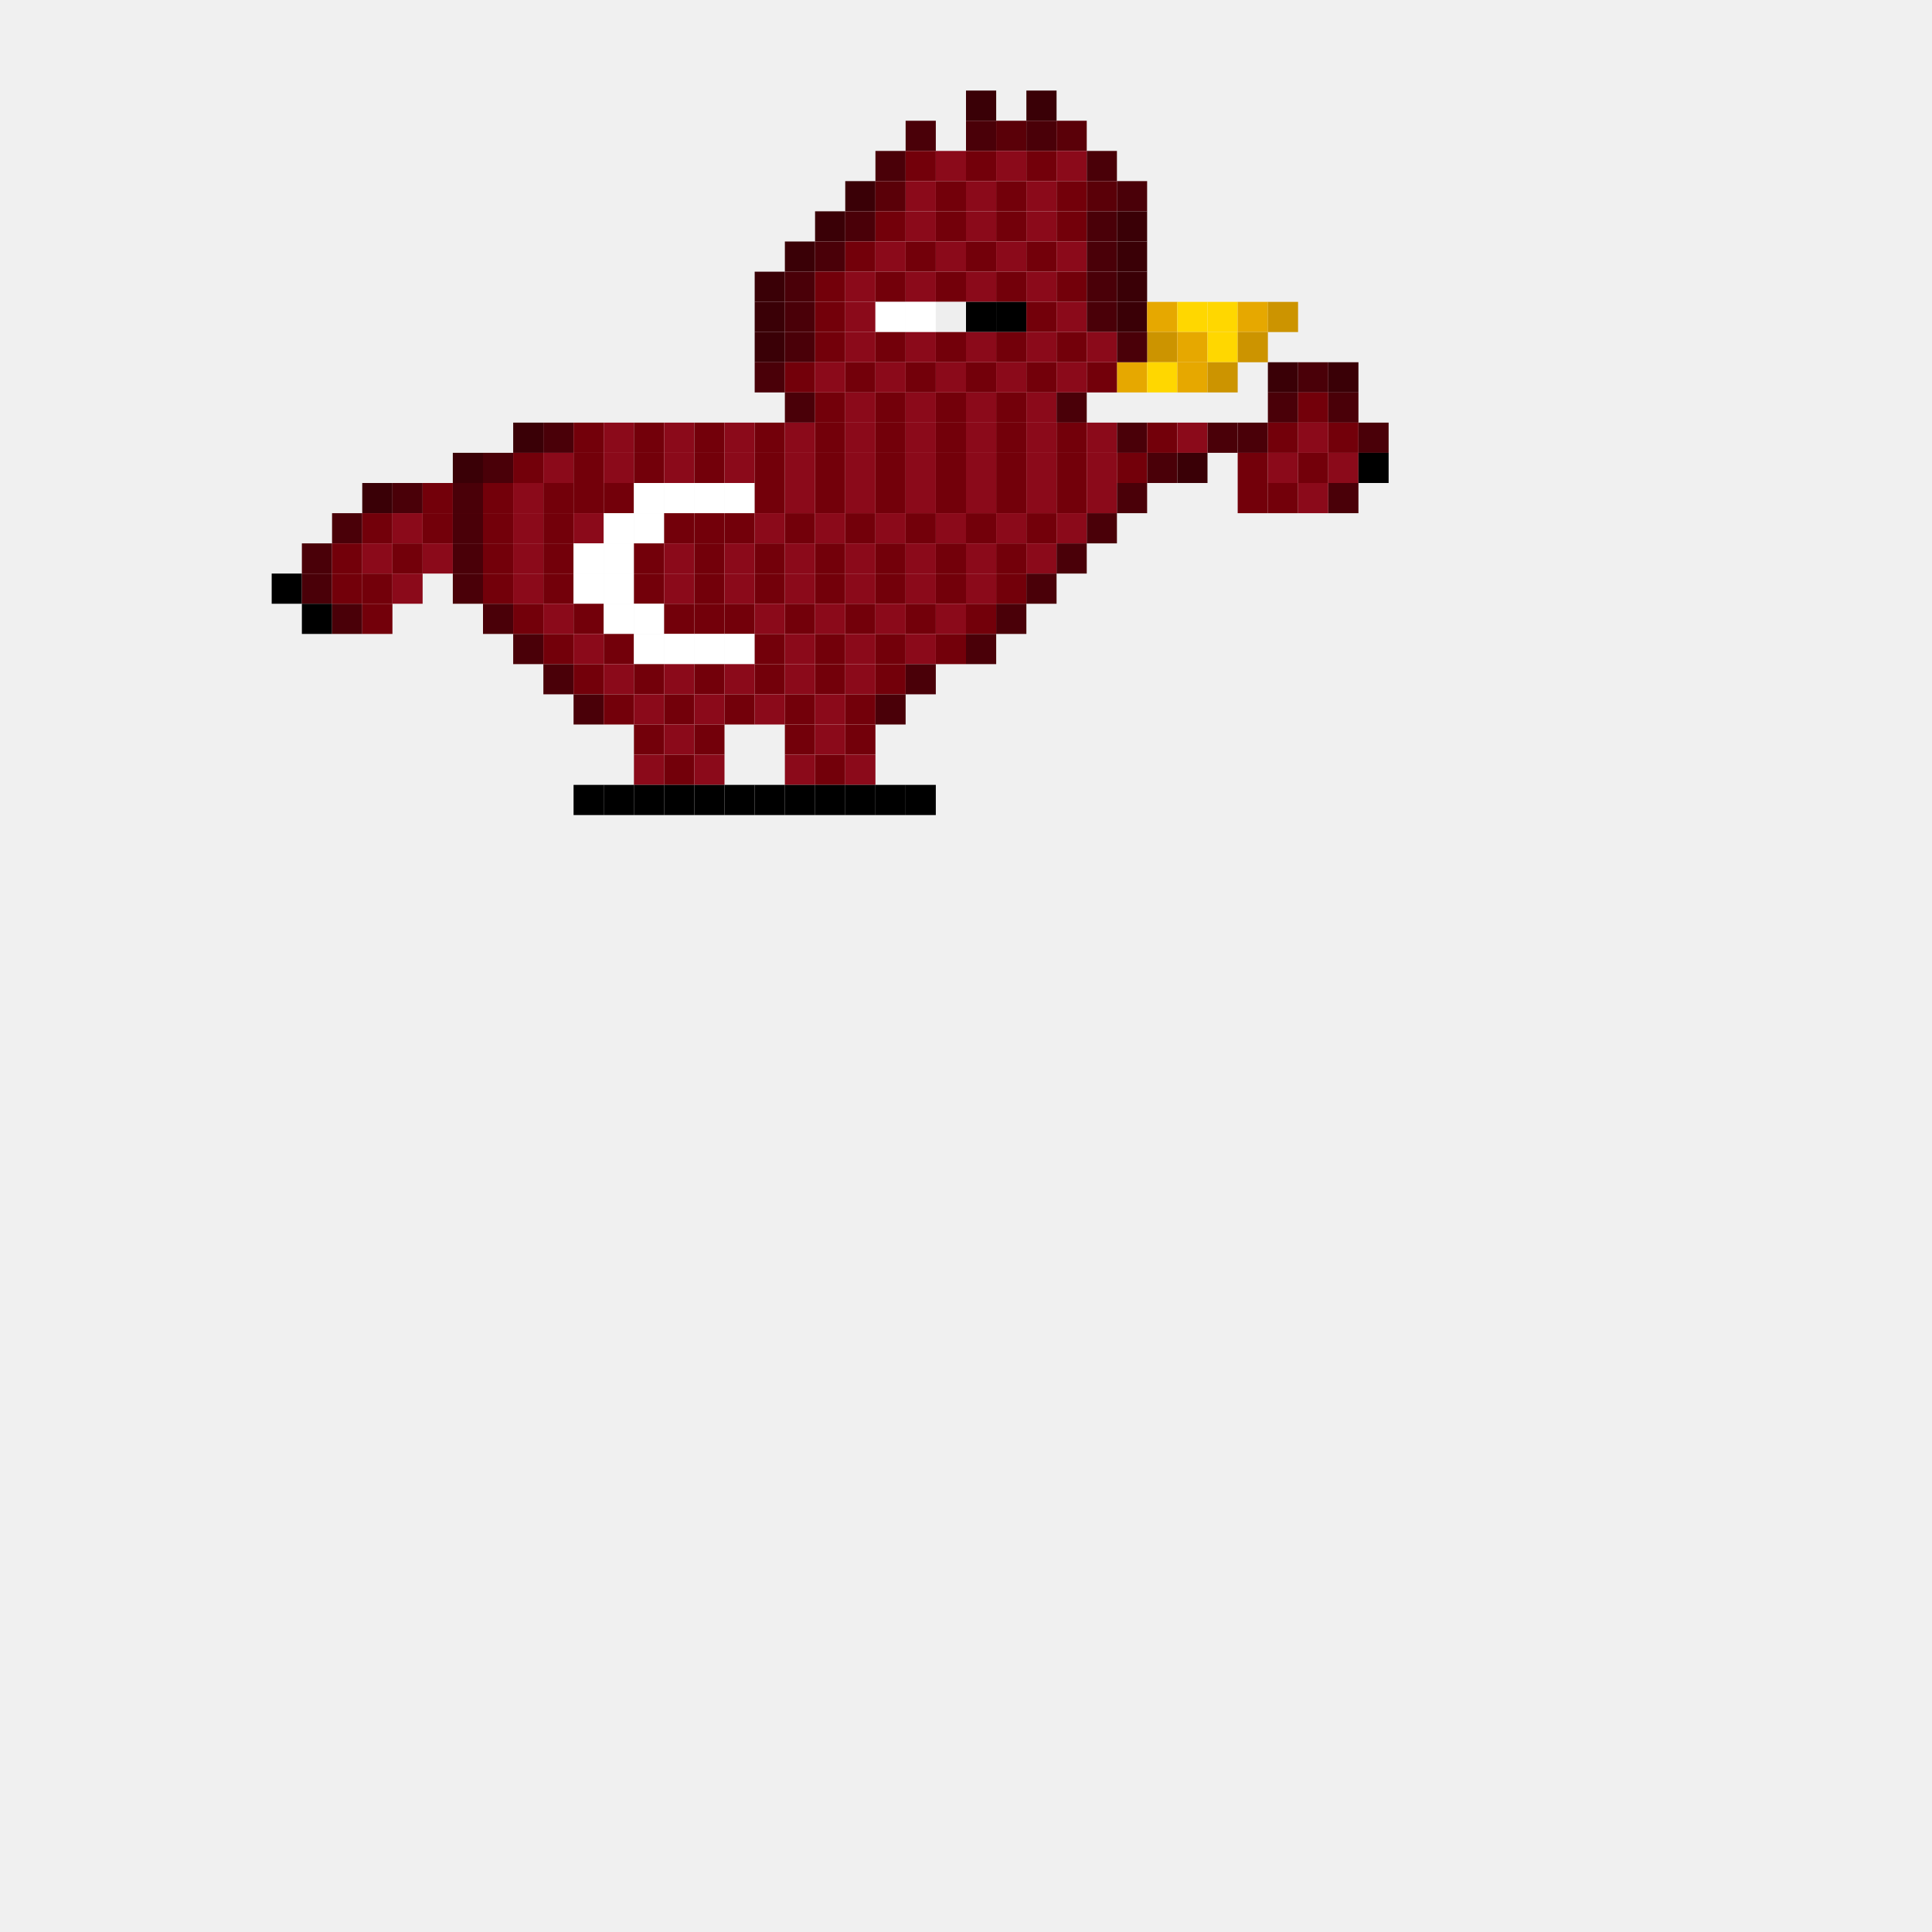
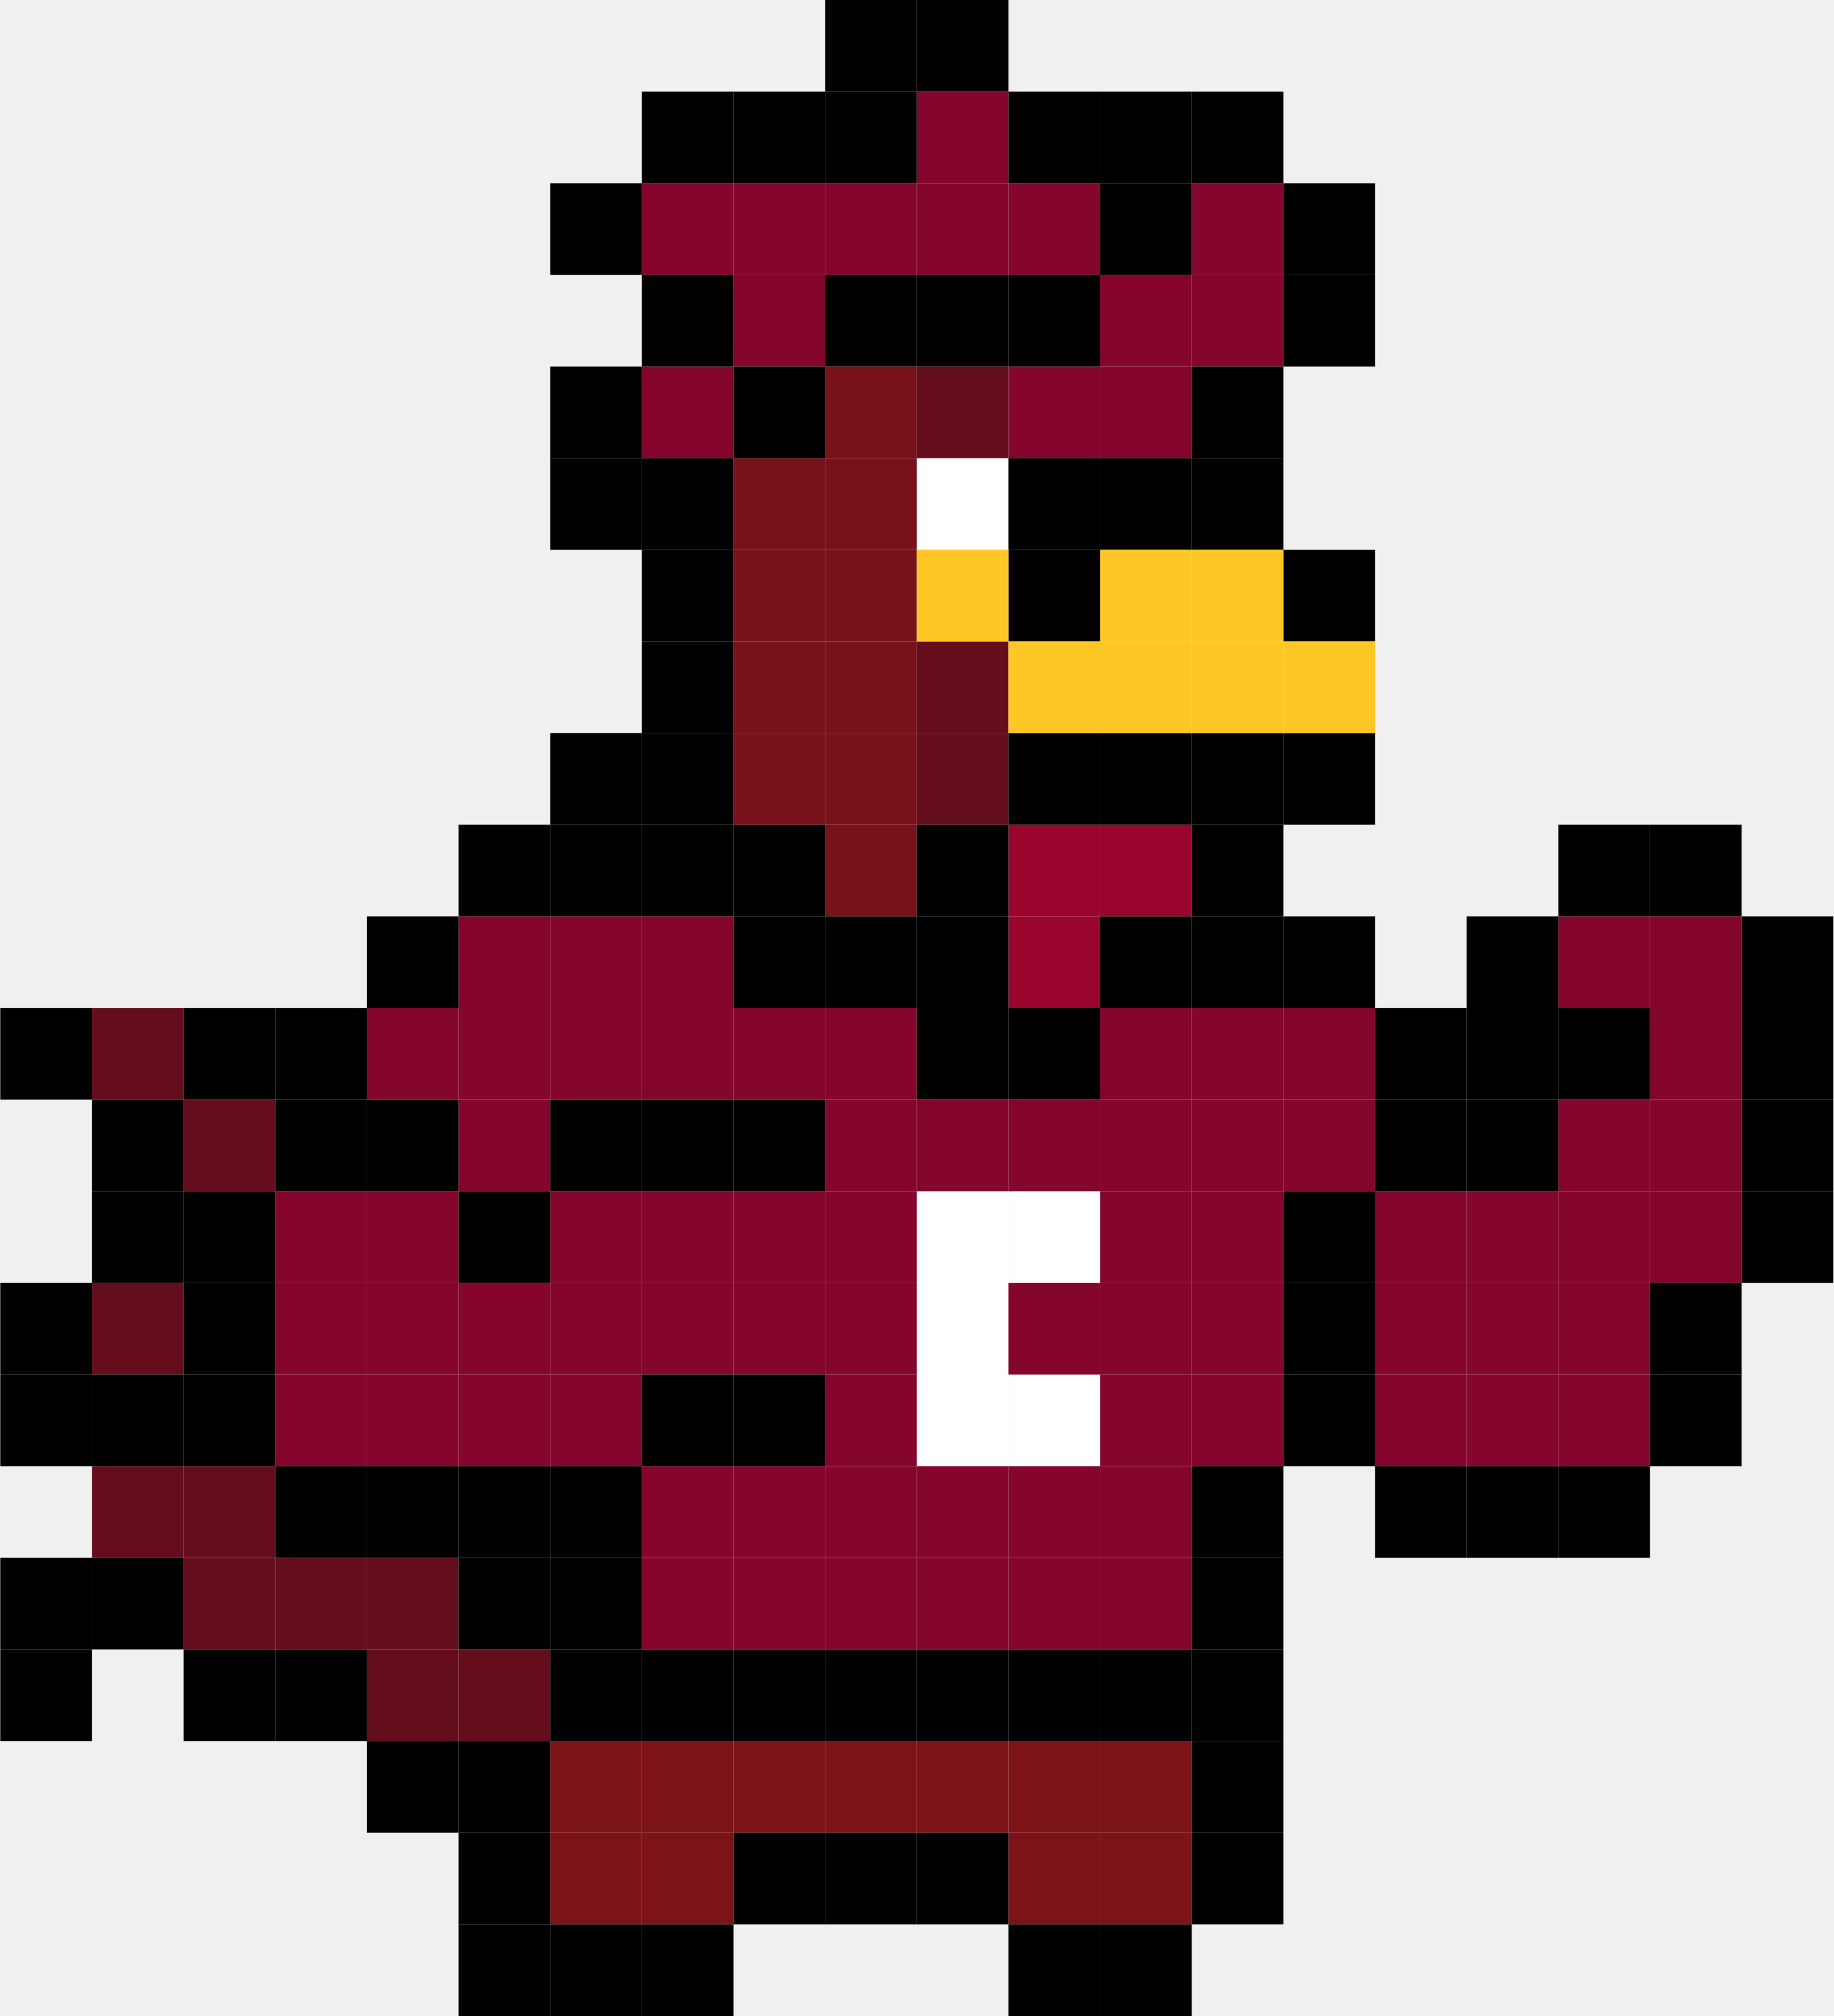
- <svg xmlns="http://www.w3.org/2000/svg" width="512" height="512" viewBox="0 0 64 64">
-   <rect x="28" y="6" width="1" height="1" fill="#3A0006" />
-   <rect x="29" y="5" width="1" height="1" fill="#4A0008" />
-   <rect x="29" y="6" width="1" height="1" fill="#5A0008" />
-   <rect x="30" y="4" width="1" height="1" fill="#4A0008" />
-   <rect x="30" y="5" width="1" height="1" fill="#73000A" />
-   <rect x="30" y="6" width="1" height="1" fill="#8B0A1A" />
-   <rect x="31" y="5" width="1" height="1" fill="#8B0A1A" />
-   <rect x="31" y="6" width="1" height="1" fill="#73000A" />
-   <rect x="32" y="3" width="1" height="1" fill="#3A0006" />
-   <rect x="32" y="4" width="1" height="1" fill="#4A0008" />
-   <rect x="32" y="5" width="1" height="1" fill="#73000A" />
-   <rect x="32" y="6" width="1" height="1" fill="#8B0A1A" />
-   <rect x="33" y="4" width="1" height="1" fill="#5A0008" />
-   <rect x="33" y="5" width="1" height="1" fill="#8B0A1A" />
-   <rect x="33" y="6" width="1" height="1" fill="#73000A" />
-   <rect x="34" y="3" width="1" height="1" fill="#3A0006" />
-   <rect x="34" y="4" width="1" height="1" fill="#4A0008" />
-   <rect x="34" y="5" width="1" height="1" fill="#73000A" />
-   <rect x="34" y="6" width="1" height="1" fill="#8B0A1A" />
-   <rect x="35" y="4" width="1" height="1" fill="#5A0008" />
-   <rect x="35" y="5" width="1" height="1" fill="#8B0A1A" />
-   <rect x="35" y="6" width="1" height="1" fill="#73000A" />
-   <rect x="36" y="5" width="1" height="1" fill="#4A0008" />
-   <rect x="36" y="6" width="1" height="1" fill="#5A0008" />
-   <rect x="37" y="6" width="1" height="1" fill="#4A0008" />
-   <rect x="27" y="7" width="1" height="1" fill="#3A0006" />
-   <rect x="28" y="7" width="1" height="1" fill="#4A0008" />
-   <rect x="29" y="7" width="1" height="1" fill="#73000A" />
-   <rect x="30" y="7" width="1" height="1" fill="#8B0A1A" />
-   <rect x="31" y="7" width="1" height="1" fill="#73000A" />
-   <rect x="32" y="7" width="1" height="1" fill="#8B0A1A" />
-   <rect x="33" y="7" width="1" height="1" fill="#73000A" />
-   <rect x="34" y="7" width="1" height="1" fill="#8B0A1A" />
-   <rect x="35" y="7" width="1" height="1" fill="#73000A" />
-   <rect x="36" y="7" width="1" height="1" fill="#4A0008" />
-   <rect x="37" y="7" width="1" height="1" fill="#3A0006" />
-   <rect x="26" y="8" width="1" height="1" fill="#3A0006" />
-   <rect x="27" y="8" width="1" height="1" fill="#4A0008" />
-   <rect x="28" y="8" width="1" height="1" fill="#73000A" />
-   <rect x="29" y="8" width="1" height="1" fill="#8B0A1A" />
-   <rect x="30" y="8" width="1" height="1" fill="#73000A" />
-   <rect x="31" y="8" width="1" height="1" fill="#8B0A1A" />
-   <rect x="32" y="8" width="1" height="1" fill="#73000A" />
-   <rect x="33" y="8" width="1" height="1" fill="#8B0A1A" />
-   <rect x="34" y="8" width="1" height="1" fill="#73000A" />
-   <rect x="35" y="8" width="1" height="1" fill="#8B0A1A" />
-   <rect x="36" y="8" width="1" height="1" fill="#4A0008" />
-   <rect x="37" y="8" width="1" height="1" fill="#3A0006" />
-   <rect x="25" y="9" width="1" height="1" fill="#3A0006" />
-   <rect x="26" y="9" width="1" height="1" fill="#4A0008" />
-   <rect x="27" y="9" width="1" height="1" fill="#73000A" />
-   <rect x="28" y="9" width="1" height="1" fill="#8B0A1A" />
-   <rect x="29" y="9" width="1" height="1" fill="#73000A" />
-   <rect x="30" y="9" width="1" height="1" fill="#8B0A1A" />
-   <rect x="31" y="9" width="1" height="1" fill="#73000A" />
-   <rect x="32" y="9" width="1" height="1" fill="#8B0A1A" />
-   <rect x="33" y="9" width="1" height="1" fill="#73000A" />
-   <rect x="34" y="9" width="1" height="1" fill="#8B0A1A" />
-   <rect x="35" y="9" width="1" height="1" fill="#73000A" />
-   <rect x="36" y="9" width="1" height="1" fill="#4A0008" />
-   <rect x="37" y="9" width="1" height="1" fill="#3A0006" />
-   <rect x="25" y="10" width="1" height="1" fill="#3A0006" />
-   <rect x="26" y="10" width="1" height="1" fill="#4A0008" />
-   <rect x="27" y="10" width="1" height="1" fill="#73000A" />
-   <rect x="28" y="10" width="1" height="1" fill="#8B0A1A" />
-   <rect x="29" y="10" width="1" height="1" fill="#FFFFFF" />
-   <rect x="30" y="10" width="1" height="1" fill="#FFFFFF" />
-   <rect x="31" y="10" width="1" height="1" fill="#EEEEEE" />
-   <rect x="32" y="10" width="1" height="1" fill="#000000" />
-   <rect x="33" y="10" width="1" height="1" fill="#000000" />
-   <rect x="34" y="10" width="1" height="1" fill="#73000A" />
-   <rect x="35" y="10" width="1" height="1" fill="#8B0A1A" />
-   <rect x="36" y="10" width="1" height="1" fill="#4A0008" />
-   <rect x="37" y="10" width="1" height="1" fill="#3A0006" />
-   <rect x="38" y="10" width="1" height="1" fill="#E6A800" />
-   <rect x="39" y="10" width="1" height="1" fill="#FFD700" />
-   <rect x="40" y="10" width="1" height="1" fill="#FFD700" />
-   <rect x="41" y="10" width="1" height="1" fill="#E6A800" />
-   <rect x="42" y="10" width="1" height="1" fill="#CC9400" />
-   <rect x="38" y="11" width="1" height="1" fill="#CC9400" />
-   <rect x="39" y="11" width="1" height="1" fill="#E6A800" />
-   <rect x="40" y="11" width="1" height="1" fill="#FFD700" />
-   <rect x="41" y="11" width="1" height="1" fill="#CC9400" />
-   <rect x="37" y="12" width="1" height="1" fill="#E6A800" />
-   <rect x="38" y="12" width="1" height="1" fill="#FFD700" />
-   <rect x="39" y="12" width="1" height="1" fill="#E6A800" />
-   <rect x="40" y="12" width="1" height="1" fill="#CC9400" />
-   <rect x="25" y="11" width="1" height="1" fill="#3A0006" />
-   <rect x="26" y="11" width="1" height="1" fill="#4A0008" />
-   <rect x="27" y="11" width="1" height="1" fill="#73000A" />
-   <rect x="28" y="11" width="1" height="1" fill="#8B0A1A" />
-   <rect x="29" y="11" width="1" height="1" fill="#73000A" />
-   <rect x="30" y="11" width="1" height="1" fill="#8B0A1A" />
-   <rect x="31" y="11" width="1" height="1" fill="#73000A" />
-   <rect x="32" y="11" width="1" height="1" fill="#8B0A1A" />
-   <rect x="33" y="11" width="1" height="1" fill="#73000A" />
-   <rect x="34" y="11" width="1" height="1" fill="#8B0A1A" />
-   <rect x="35" y="11" width="1" height="1" fill="#73000A" />
-   <rect x="36" y="11" width="1" height="1" fill="#8B0A1A" />
-   <rect x="37" y="11" width="1" height="1" fill="#4A0008" />
-   <rect x="25" y="12" width="1" height="1" fill="#4A0008" />
-   <rect x="26" y="12" width="1" height="1" fill="#73000A" />
-   <rect x="27" y="12" width="1" height="1" fill="#8B0A1A" />
-   <rect x="28" y="12" width="1" height="1" fill="#73000A" />
-   <rect x="29" y="12" width="1" height="1" fill="#8B0A1A" />
-   <rect x="30" y="12" width="1" height="1" fill="#73000A" />
-   <rect x="31" y="12" width="1" height="1" fill="#8B0A1A" />
-   <rect x="32" y="12" width="1" height="1" fill="#73000A" />
-   <rect x="33" y="12" width="1" height="1" fill="#8B0A1A" />
-   <rect x="34" y="12" width="1" height="1" fill="#73000A" />
-   <rect x="35" y="12" width="1" height="1" fill="#8B0A1A" />
-   <rect x="36" y="12" width="1" height="1" fill="#73000A" />
-   <rect x="26" y="13" width="1" height="1" fill="#4A0008" />
-   <rect x="27" y="13" width="1" height="1" fill="#73000A" />
-   <rect x="28" y="13" width="1" height="1" fill="#8B0A1A" />
-   <rect x="29" y="13" width="1" height="1" fill="#73000A" />
-   <rect x="30" y="13" width="1" height="1" fill="#8B0A1A" />
-   <rect x="31" y="13" width="1" height="1" fill="#73000A" />
-   <rect x="32" y="13" width="1" height="1" fill="#8B0A1A" />
-   <rect x="33" y="13" width="1" height="1" fill="#73000A" />
-   <rect x="34" y="13" width="1" height="1" fill="#8B0A1A" />
-   <rect x="35" y="13" width="1" height="1" fill="#4A0008" />
-   <rect x="42" y="12" width="1" height="1" fill="#3A0006" />
-   <rect x="43" y="12" width="1" height="1" fill="#4A0008" />
-   <rect x="44" y="12" width="1" height="1" fill="#3A0006" />
-   <rect x="42" y="13" width="1" height="1" fill="#4A0008" />
-   <rect x="43" y="13" width="1" height="1" fill="#73000A" />
-   <rect x="44" y="13" width="1" height="1" fill="#4A0008" />
-   <rect x="41" y="14" width="1" height="1" fill="#4A0008" />
-   <rect x="42" y="14" width="1" height="1" fill="#73000A" />
-   <rect x="43" y="14" width="1" height="1" fill="#8B0A1A" />
-   <rect x="44" y="14" width="1" height="1" fill="#73000A" />
-   <rect x="45" y="14" width="1" height="1" fill="#4A0008" />
-   <rect x="41" y="15" width="1" height="1" fill="#73000A" />
-   <rect x="42" y="15" width="1" height="1" fill="#8B0A1A" />
-   <rect x="43" y="15" width="1" height="1" fill="#73000A" />
-   <rect x="44" y="15" width="1" height="1" fill="#8B0A1A" />
-   <rect x="45" y="15" width="1" height="1" fill="#000000" />
-   <rect x="41" y="16" width="1" height="1" fill="#73000A" />
-   <rect x="42" y="16" width="1" height="1" fill="#73000A" />
-   <rect x="43" y="16" width="1" height="1" fill="#8B0A1A" />
-   <rect x="44" y="16" width="1" height="1" fill="#4A0008" />
-   <rect x="17" y="14" width="1" height="1" fill="#3A0006" />
-   <rect x="18" y="14" width="1" height="1" fill="#4A0008" />
-   <rect x="19" y="14" width="1" height="1" fill="#73000A" />
-   <rect x="20" y="14" width="1" height="1" fill="#8B0A1A" />
-   <rect x="21" y="14" width="1" height="1" fill="#73000A" />
-   <rect x="22" y="14" width="1" height="1" fill="#8B0A1A" />
-   <rect x="23" y="14" width="1" height="1" fill="#73000A" />
-   <rect x="24" y="14" width="1" height="1" fill="#8B0A1A" />
-   <rect x="25" y="14" width="1" height="1" fill="#73000A" />
-   <rect x="26" y="14" width="1" height="1" fill="#8B0A1A" />
-   <rect x="27" y="14" width="1" height="1" fill="#73000A" />
-   <rect x="28" y="14" width="1" height="1" fill="#8B0A1A" />
-   <rect x="29" y="14" width="1" height="1" fill="#73000A" />
-   <rect x="30" y="14" width="1" height="1" fill="#8B0A1A" />
-   <rect x="31" y="14" width="1" height="1" fill="#73000A" />
-   <rect x="32" y="14" width="1" height="1" fill="#8B0A1A" />
-   <rect x="33" y="14" width="1" height="1" fill="#73000A" />
-   <rect x="34" y="14" width="1" height="1" fill="#8B0A1A" />
-   <rect x="35" y="14" width="1" height="1" fill="#73000A" />
-   <rect x="36" y="14" width="1" height="1" fill="#8B0A1A" />
-   <rect x="37" y="14" width="1" height="1" fill="#4A0008" />
-   <rect x="38" y="14" width="1" height="1" fill="#73000A" />
-   <rect x="39" y="14" width="1" height="1" fill="#8B0A1A" />
-   <rect x="40" y="14" width="1" height="1" fill="#4A0008" />
-   <rect x="12" y="16" width="1" height="1" fill="#3A0006" />
-   <rect x="13" y="16" width="1" height="1" fill="#4A0008" />
-   <rect x="14" y="16" width="1" height="1" fill="#73000A" />
-   <rect x="15" y="16" width="1" height="1" fill="#8B0A1A" />
-   <rect x="11" y="17" width="1" height="1" fill="#4A0008" />
-   <rect x="12" y="17" width="1" height="1" fill="#73000A" />
-   <rect x="13" y="17" width="1" height="1" fill="#8B0A1A" />
-   <rect x="14" y="17" width="1" height="1" fill="#73000A" />
-   <rect x="15" y="17" width="1" height="1" fill="#73000A" />
-   <rect x="10" y="18" width="1" height="1" fill="#4A0008" />
-   <rect x="11" y="18" width="1" height="1" fill="#73000A" />
-   <rect x="12" y="18" width="1" height="1" fill="#8B0A1A" />
-   <rect x="13" y="18" width="1" height="1" fill="#73000A" />
-   <rect x="14" y="18" width="1" height="1" fill="#8B0A1A" />
-   <rect x="9" y="19" width="1" height="1" fill="#000000" />
-   <rect x="10" y="19" width="1" height="1" fill="#4A0008" />
-   <rect x="11" y="19" width="1" height="1" fill="#73000A" />
-   <rect x="12" y="19" width="1" height="1" fill="#73000A" />
-   <rect x="13" y="19" width="1" height="1" fill="#8B0A1A" />
-   <rect x="10" y="20" width="1" height="1" fill="#000000" />
-   <rect x="11" y="20" width="1" height="1" fill="#4A0008" />
-   <rect x="12" y="20" width="1" height="1" fill="#73000A" />
-   <rect x="15" y="15" width="1" height="1" fill="#3A0006" />
-   <rect x="16" y="15" width="1" height="1" fill="#4A0008" />
-   <rect x="17" y="15" width="1" height="1" fill="#73000A" />
-   <rect x="18" y="15" width="1" height="1" fill="#8B0A1A" />
-   <rect x="19" y="15" width="1" height="1" fill="#73000A" />
-   <rect x="20" y="15" width="1" height="1" fill="#8B0A1A" />
-   <rect x="21" y="15" width="1" height="1" fill="#73000A" />
-   <rect x="22" y="15" width="1" height="1" fill="#8B0A1A" />
-   <rect x="23" y="15" width="1" height="1" fill="#73000A" />
-   <rect x="24" y="15" width="1" height="1" fill="#8B0A1A" />
-   <rect x="25" y="15" width="1" height="1" fill="#73000A" />
-   <rect x="26" y="15" width="1" height="1" fill="#8B0A1A" />
-   <rect x="27" y="15" width="1" height="1" fill="#73000A" />
-   <rect x="28" y="15" width="1" height="1" fill="#8B0A1A" />
-   <rect x="29" y="15" width="1" height="1" fill="#73000A" />
-   <rect x="30" y="15" width="1" height="1" fill="#8B0A1A" />
-   <rect x="31" y="15" width="1" height="1" fill="#73000A" />
-   <rect x="32" y="15" width="1" height="1" fill="#8B0A1A" />
-   <rect x="33" y="15" width="1" height="1" fill="#73000A" />
-   <rect x="34" y="15" width="1" height="1" fill="#8B0A1A" />
-   <rect x="35" y="15" width="1" height="1" fill="#73000A" />
-   <rect x="36" y="15" width="1" height="1" fill="#8B0A1A" />
-   <rect x="37" y="15" width="1" height="1" fill="#73000A" />
-   <rect x="38" y="15" width="1" height="1" fill="#4A0008" />
-   <rect x="39" y="15" width="1" height="1" fill="#3A0006" />
-   <rect x="15" y="16" width="1" height="1" fill="#4A0008" />
-   <rect x="16" y="16" width="1" height="1" fill="#73000A" />
-   <rect x="17" y="16" width="1" height="1" fill="#8B0A1A" />
-   <rect x="18" y="16" width="1" height="1" fill="#73000A" />
-   <rect x="19" y="16" width="1" height="1" fill="#73000A" />
-   <rect x="20" y="16" width="1" height="1" fill="#73000A" />
-   <rect x="21" y="16" width="1" height="1" fill="#FFFFFF" />
-   <rect x="22" y="16" width="1" height="1" fill="#FFFFFF" />
-   <rect x="23" y="16" width="1" height="1" fill="#FFFFFF" />
-   <rect x="24" y="16" width="1" height="1" fill="#FFFFFF" />
-   <rect x="25" y="16" width="1" height="1" fill="#73000A" />
-   <rect x="26" y="16" width="1" height="1" fill="#8B0A1A" />
-   <rect x="27" y="16" width="1" height="1" fill="#73000A" />
-   <rect x="28" y="16" width="1" height="1" fill="#8B0A1A" />
-   <rect x="29" y="16" width="1" height="1" fill="#73000A" />
-   <rect x="30" y="16" width="1" height="1" fill="#8B0A1A" />
-   <rect x="31" y="16" width="1" height="1" fill="#73000A" />
-   <rect x="32" y="16" width="1" height="1" fill="#8B0A1A" />
-   <rect x="33" y="16" width="1" height="1" fill="#73000A" />
-   <rect x="34" y="16" width="1" height="1" fill="#8B0A1A" />
-   <rect x="35" y="16" width="1" height="1" fill="#73000A" />
-   <rect x="36" y="16" width="1" height="1" fill="#8B0A1A" />
-   <rect x="37" y="16" width="1" height="1" fill="#4A0008" />
-   <rect x="15" y="17" width="1" height="1" fill="#4A0008" />
-   <rect x="16" y="17" width="1" height="1" fill="#73000A" />
-   <rect x="17" y="17" width="1" height="1" fill="#8B0A1A" />
-   <rect x="18" y="17" width="1" height="1" fill="#73000A" />
-   <rect x="19" y="17" width="1" height="1" fill="#8B0A1A" />
-   <rect x="20" y="17" width="1" height="1" fill="#FFFFFF" />
-   <rect x="21" y="17" width="1" height="1" fill="#FFFFFF" />
-   <rect x="22" y="17" width="1" height="1" fill="#73000A" />
-   <rect x="23" y="17" width="1" height="1" fill="#73000A" />
-   <rect x="24" y="17" width="1" height="1" fill="#73000A" />
-   <rect x="25" y="17" width="1" height="1" fill="#8B0A1A" />
-   <rect x="26" y="17" width="1" height="1" fill="#73000A" />
-   <rect x="27" y="17" width="1" height="1" fill="#8B0A1A" />
-   <rect x="28" y="17" width="1" height="1" fill="#73000A" />
-   <rect x="29" y="17" width="1" height="1" fill="#8B0A1A" />
-   <rect x="30" y="17" width="1" height="1" fill="#73000A" />
-   <rect x="31" y="17" width="1" height="1" fill="#8B0A1A" />
-   <rect x="32" y="17" width="1" height="1" fill="#73000A" />
-   <rect x="33" y="17" width="1" height="1" fill="#8B0A1A" />
-   <rect x="34" y="17" width="1" height="1" fill="#73000A" />
-   <rect x="35" y="17" width="1" height="1" fill="#8B0A1A" />
-   <rect x="36" y="17" width="1" height="1" fill="#4A0008" />
-   <rect x="15" y="18" width="1" height="1" fill="#4A0008" />
-   <rect x="16" y="18" width="1" height="1" fill="#73000A" />
-   <rect x="17" y="18" width="1" height="1" fill="#8B0A1A" />
-   <rect x="18" y="18" width="1" height="1" fill="#73000A" />
-   <rect x="19" y="18" width="1" height="1" fill="#FFFFFF" />
-   <rect x="20" y="18" width="1" height="1" fill="#FFFFFF" />
-   <rect x="21" y="18" width="1" height="1" fill="#73000A" />
-   <rect x="22" y="18" width="1" height="1" fill="#8B0A1A" />
-   <rect x="23" y="18" width="1" height="1" fill="#73000A" />
-   <rect x="24" y="18" width="1" height="1" fill="#8B0A1A" />
-   <rect x="25" y="18" width="1" height="1" fill="#73000A" />
-   <rect x="26" y="18" width="1" height="1" fill="#8B0A1A" />
-   <rect x="27" y="18" width="1" height="1" fill="#73000A" />
-   <rect x="28" y="18" width="1" height="1" fill="#8B0A1A" />
-   <rect x="29" y="18" width="1" height="1" fill="#73000A" />
-   <rect x="30" y="18" width="1" height="1" fill="#8B0A1A" />
-   <rect x="31" y="18" width="1" height="1" fill="#73000A" />
-   <rect x="32" y="18" width="1" height="1" fill="#8B0A1A" />
-   <rect x="33" y="18" width="1" height="1" fill="#73000A" />
-   <rect x="34" y="18" width="1" height="1" fill="#8B0A1A" />
-   <rect x="35" y="18" width="1" height="1" fill="#4A0008" />
-   <rect x="15" y="19" width="1" height="1" fill="#4A0008" />
-   <rect x="16" y="19" width="1" height="1" fill="#73000A" />
-   <rect x="17" y="19" width="1" height="1" fill="#8B0A1A" />
-   <rect x="18" y="19" width="1" height="1" fill="#73000A" />
-   <rect x="19" y="19" width="1" height="1" fill="#FFFFFF" />
-   <rect x="20" y="19" width="1" height="1" fill="#FFFFFF" />
-   <rect x="21" y="19" width="1" height="1" fill="#73000A" />
-   <rect x="22" y="19" width="1" height="1" fill="#8B0A1A" />
-   <rect x="23" y="19" width="1" height="1" fill="#73000A" />
-   <rect x="24" y="19" width="1" height="1" fill="#8B0A1A" />
-   <rect x="25" y="19" width="1" height="1" fill="#73000A" />
-   <rect x="26" y="19" width="1" height="1" fill="#8B0A1A" />
-   <rect x="27" y="19" width="1" height="1" fill="#73000A" />
-   <rect x="28" y="19" width="1" height="1" fill="#8B0A1A" />
-   <rect x="29" y="19" width="1" height="1" fill="#73000A" />
-   <rect x="30" y="19" width="1" height="1" fill="#8B0A1A" />
-   <rect x="31" y="19" width="1" height="1" fill="#73000A" />
-   <rect x="32" y="19" width="1" height="1" fill="#8B0A1A" />
-   <rect x="33" y="19" width="1" height="1" fill="#73000A" />
-   <rect x="34" y="19" width="1" height="1" fill="#4A0008" />
-   <rect x="16" y="20" width="1" height="1" fill="#4A0008" />
-   <rect x="17" y="20" width="1" height="1" fill="#73000A" />
-   <rect x="18" y="20" width="1" height="1" fill="#8B0A1A" />
-   <rect x="19" y="20" width="1" height="1" fill="#73000A" />
-   <rect x="20" y="20" width="1" height="1" fill="#FFFFFF" />
-   <rect x="21" y="20" width="1" height="1" fill="#FFFFFF" />
-   <rect x="22" y="20" width="1" height="1" fill="#73000A" />
-   <rect x="23" y="20" width="1" height="1" fill="#73000A" />
-   <rect x="24" y="20" width="1" height="1" fill="#73000A" />
-   <rect x="25" y="20" width="1" height="1" fill="#8B0A1A" />
-   <rect x="26" y="20" width="1" height="1" fill="#73000A" />
-   <rect x="27" y="20" width="1" height="1" fill="#8B0A1A" />
-   <rect x="28" y="20" width="1" height="1" fill="#73000A" />
-   <rect x="29" y="20" width="1" height="1" fill="#8B0A1A" />
-   <rect x="30" y="20" width="1" height="1" fill="#73000A" />
-   <rect x="31" y="20" width="1" height="1" fill="#8B0A1A" />
-   <rect x="32" y="20" width="1" height="1" fill="#73000A" />
-   <rect x="33" y="20" width="1" height="1" fill="#4A0008" />
-   <rect x="17" y="21" width="1" height="1" fill="#4A0008" />
-   <rect x="18" y="21" width="1" height="1" fill="#73000A" />
-   <rect x="19" y="21" width="1" height="1" fill="#8B0A1A" />
-   <rect x="20" y="21" width="1" height="1" fill="#73000A" />
-   <rect x="21" y="21" width="1" height="1" fill="#FFFFFF" />
-   <rect x="22" y="21" width="1" height="1" fill="#FFFFFF" />
-   <rect x="23" y="21" width="1" height="1" fill="#FFFFFF" />
-   <rect x="24" y="21" width="1" height="1" fill="#FFFFFF" />
-   <rect x="25" y="21" width="1" height="1" fill="#73000A" />
-   <rect x="26" y="21" width="1" height="1" fill="#8B0A1A" />
-   <rect x="27" y="21" width="1" height="1" fill="#73000A" />
-   <rect x="28" y="21" width="1" height="1" fill="#8B0A1A" />
-   <rect x="29" y="21" width="1" height="1" fill="#73000A" />
-   <rect x="30" y="21" width="1" height="1" fill="#8B0A1A" />
-   <rect x="31" y="21" width="1" height="1" fill="#73000A" />
-   <rect x="32" y="21" width="1" height="1" fill="#4A0008" />
-   <rect x="18" y="22" width="1" height="1" fill="#4A0008" />
-   <rect x="19" y="22" width="1" height="1" fill="#73000A" />
-   <rect x="20" y="22" width="1" height="1" fill="#8B0A1A" />
-   <rect x="21" y="22" width="1" height="1" fill="#73000A" />
-   <rect x="22" y="22" width="1" height="1" fill="#8B0A1A" />
-   <rect x="23" y="22" width="1" height="1" fill="#73000A" />
-   <rect x="24" y="22" width="1" height="1" fill="#8B0A1A" />
-   <rect x="25" y="22" width="1" height="1" fill="#73000A" />
-   <rect x="26" y="22" width="1" height="1" fill="#8B0A1A" />
-   <rect x="27" y="22" width="1" height="1" fill="#73000A" />
-   <rect x="28" y="22" width="1" height="1" fill="#8B0A1A" />
-   <rect x="29" y="22" width="1" height="1" fill="#73000A" />
-   <rect x="30" y="22" width="1" height="1" fill="#4A0008" />
-   <rect x="19" y="23" width="1" height="1" fill="#4A0008" />
-   <rect x="20" y="23" width="1" height="1" fill="#73000A" />
-   <rect x="21" y="23" width="1" height="1" fill="#8B0A1A" />
-   <rect x="22" y="23" width="1" height="1" fill="#73000A" />
-   <rect x="23" y="23" width="1" height="1" fill="#8B0A1A" />
-   <rect x="24" y="23" width="1" height="1" fill="#73000A" />
-   <rect x="25" y="23" width="1" height="1" fill="#8B0A1A" />
-   <rect x="26" y="23" width="1" height="1" fill="#73000A" />
-   <rect x="27" y="23" width="1" height="1" fill="#8B0A1A" />
-   <rect x="28" y="23" width="1" height="1" fill="#73000A" />
-   <rect x="29" y="23" width="1" height="1" fill="#4A0008" />
-   <rect x="21" y="24" width="1" height="1" fill="#73000A" />
-   <rect x="22" y="24" width="1" height="1" fill="#8B0A1A" />
-   <rect x="23" y="24" width="1" height="1" fill="#73000A" />
-   <rect x="26" y="24" width="1" height="1" fill="#73000A" />
-   <rect x="27" y="24" width="1" height="1" fill="#8B0A1A" />
-   <rect x="28" y="24" width="1" height="1" fill="#73000A" />
-   <rect x="21" y="25" width="1" height="1" fill="#8B0A1A" />
-   <rect x="22" y="25" width="1" height="1" fill="#73000A" />
-   <rect x="23" y="25" width="1" height="1" fill="#8B0A1A" />
-   <rect x="26" y="25" width="1" height="1" fill="#8B0A1A" />
-   <rect x="27" y="25" width="1" height="1" fill="#73000A" />
-   <rect x="28" y="25" width="1" height="1" fill="#8B0A1A" />
-   <rect x="19" y="26" width="1" height="1" fill="#000000" />
-   <rect x="20" y="26" width="1" height="1" fill="#000000" />
-   <rect x="21" y="26" width="1" height="1" fill="#000000" />
-   <rect x="22" y="26" width="1" height="1" fill="#000000" />
-   <rect x="23" y="26" width="1" height="1" fill="#000000" />
-   <rect x="24" y="26" width="1" height="1" fill="#000000" />
-   <rect x="25" y="26" width="1" height="1" fill="#000000" />
-   <rect x="26" y="26" width="1" height="1" fill="#000000" />
-   <rect x="27" y="26" width="1" height="1" fill="#000000" />
-   <rect x="28" y="26" width="1" height="1" fill="#000000" />
-   <rect x="29" y="26" width="1" height="1" fill="#000000" />
-   <rect x="30" y="26" width="1" height="1" fill="#000000" />
+ <svg xmlns="http://www.w3.org/2000/svg" width="512" height="563" viewBox="0 0 20 22" fill="none">
+   <rect x="11" y="15" width="1" height="1" fill="white" />
+   <rect x="10" y="15" width="1" height="1" fill="white" />
+   <rect x="10" y="14" width="1" height="1" fill="white" />
+   <rect x="10" y="13" width="1" height="1" fill="white" />
+   <rect x="11" y="13" width="1" height="1" fill="white" />
+   <rect x="10" y="5" width="1" height="1" fill="white" />
+   <rect x="12" y="13" width="1" height="1" fill="#84062C" />
+   <rect x="13" y="13" width="1" height="1" fill="#84062C" />
+   <rect x="15" y="15" width="1" height="1" fill="#84062C" />
+   <rect x="16" y="15" width="1" height="1" fill="#84062C" />
+   <rect x="17" y="15" width="1" height="1" fill="#84062C" />
+   <rect x="15" y="14" width="1" height="1" fill="#84062C" />
+   <rect x="16" y="14" width="1" height="1" fill="#84062C" />
+   <rect x="17" y="14" width="1" height="1" fill="#84062C" />
+   <rect x="15" y="13" width="1" height="1" fill="#84062C" />
+   <rect x="16" y="13" width="1" height="1" fill="#84062C" />
+   <rect x="17" y="13" width="1" height="1" fill="#84062C" />
+   <rect x="18" y="13" width="1" height="1" fill="#84062C" />
+   <rect x="17" y="12" width="1" height="1" fill="#84062C" />
+   <rect x="18" y="12" width="1" height="1" fill="#84062C" />
+   <rect x="18" y="11" width="1" height="1" fill="#84062C" />
+   <rect x="18" y="10" width="1" height="1" fill="#84062C" />
+   <rect x="17" y="10" width="1" height="1" fill="#84062C" />
+   <rect x="14" y="12" width="1" height="1" fill="#84062C" />
+   <rect x="13" y="12" width="1" height="1" fill="#84062C" />
+   <rect x="14" y="11" width="1" height="1" fill="#84062C" />
+   <rect x="13" y="11" width="1" height="1" fill="#84062C" />
+   <rect x="12" y="11" width="1" height="1" fill="#84062C" />
+   <rect x="9" y="11" width="1" height="1" fill="#84062C" />
+   <rect x="9" y="9" width="1" height="1" fill="#77121A" />
+   <rect x="9" y="8" width="1" height="1" fill="#77121A" />
+   <rect x="9" y="7" width="1" height="1" fill="#77121A" />
+   <rect x="9" y="6" width="1" height="1" fill="#77121A" />
+   <rect x="9" y="5" width="1" height="1" fill="#77121A" />
+   <rect x="9" y="4" width="1" height="1" fill="#77121A" />
+   <rect x="8" y="8" width="1" height="1" fill="#77121A" />
+   <rect x="8" y="7" width="1" height="1" fill="#77121A" />
+   <rect x="8" y="6" width="1" height="1" fill="#77121A" />
+   <rect x="8" y="5" width="1" height="1" fill="#77121A" />
+   <rect x="8" y="11" width="1" height="1" fill="#84062C" />
+   <rect x="7" y="11" width="1" height="1" fill="#84062C" />
+   <rect x="6" y="11" width="1" height="1" fill="#84062C" />
+   <rect x="5" y="11" width="1" height="1" fill="#84062C" />
+   <rect x="4" y="11" width="1" height="1" fill="#84062C" />
+   <rect x="5" y="12" width="1" height="1" fill="#84062C" />
+   <rect x="3" y="13" width="1" height="1" fill="#84062C" />
+   <rect x="4" y="13" width="1" height="1" fill="#84062C" />
+   <rect x="6" y="13" width="1" height="1" fill="#84062C" />
+   <rect x="8" y="13" width="1" height="1" fill="#84062C" />
+   <rect x="7" y="13" width="1" height="1" fill="#84062C" />
+   <rect x="7" y="10" width="1" height="1" fill="#84062C" />
+   <rect x="6" y="10" width="1" height="1" fill="#84062C" />
+   <rect x="7" y="4" width="1" height="1" fill="#84062C" />
+   <rect x="8" y="3" width="1" height="1" fill="#84062C" />
+   <rect x="7" y="2" width="1" height="1" fill="#84062C" />
+   <rect x="8" y="2" width="1" height="1" fill="#84062C" />
+   <rect x="9" y="2" width="1" height="1" fill="#84062C" />
+   <rect x="10" y="2" width="1" height="1" fill="#84062C" />
+   <rect x="11" y="2" width="1" height="1" fill="#84062C" />
+   <rect x="10" y="1" width="1" height="1" fill="#84062C" />
+   <rect x="13" y="2" width="1" height="1" fill="#84062C" />
+   <rect x="13" y="3" width="1" height="1" fill="#84062C" />
+   <rect x="12" y="3" width="1" height="1" fill="#84062C" />
+   <rect x="12" y="4" width="1" height="1" fill="#84062C" />
+   <rect x="11" y="4" width="1" height="1" fill="#84062C" />
+   <rect x="11" y="9" width="1" height="1" fill="#9A052D" />
+   <rect x="11" y="10" width="1" height="1" fill="#9A052D" />
+   <rect x="12" y="9" width="1" height="1" fill="#9A052D" />
+   <rect x="5" y="10" width="1" height="1" fill="#84062C" />
+   <rect x="13" y="14" width="1" height="1" fill="#84062C" />
+   <rect x="13" y="15" width="1" height="1" fill="#84062C" />
+   <rect x="12" y="17" width="1" height="1" fill="#84062C" />
+   <rect x="12" y="19" width="1" height="1" fill="#7C1317" />
+   <rect x="12" y="20" width="1" height="1" fill="#7C1317" />
+   <rect x="11" y="20" width="1" height="1" fill="#7C1317" />
+   <rect x="11" y="19" width="1" height="1" fill="#7C1317" />
+   <rect x="10" y="19" width="1" height="1" fill="#7C1317" />
+   <rect x="9" y="19" width="1" height="1" fill="#7C1317" />
+   <rect x="8" y="19" width="1" height="1" fill="#7C1317" />
+   <rect x="7" y="19" width="1" height="1" fill="#7C1317" />
+   <rect x="6" y="19" width="1" height="1" fill="#7C1317" />
+   <rect x="6" y="20" width="1" height="1" fill="#7C1317" />
+   <rect x="7" y="20" width="1" height="1" fill="#7C1317" />
+   <rect x="5" y="18" width="1" height="1" fill="#640D1D" />
+   <rect x="4" y="18" width="1" height="1" fill="#640D1D" />
+   <rect x="4" y="17" width="1" height="1" fill="#640D1D" />
+   <rect x="3" y="17" width="1" height="1" fill="#640D1D" />
+   <rect x="2" y="17" width="1" height="1" fill="#640D1D" />
+   <rect x="2" y="16" width="1" height="1" fill="#640D1D" />
+   <rect x="1" y="16" width="1" height="1" fill="#640D1D" />
+   <rect x="1" y="14" width="1" height="1" fill="#640D1D" />
+   <rect x="1" y="11" width="1" height="1" fill="#640D1D" />
+   <rect x="2" y="12" width="1" height="1" fill="#640D1D" />
+   <rect x="10" y="7" width="1" height="1" fill="#640D1D" />
+   <rect x="10" y="4" width="1" height="1" fill="#640D1D" />
+   <rect x="10" y="8" width="1" height="1" fill="#640D1D" />
+   <rect x="10" y="9" width="1" height="1" fill="black" />
+   <rect x="10" y="10" width="1" height="1" fill="black" />
+   <rect x="9" y="10" width="1" height="1" fill="black" />
+   <rect x="8" y="10" width="1" height="1" fill="black" />
+   <rect x="8" y="9" width="1" height="1" fill="black" />
+   <rect x="7" y="9" width="1" height="1" fill="black" />
+   <rect x="6" y="9" width="1" height="1" fill="black" />
+   <rect x="5" y="9" width="1" height="1" fill="black" />
+   <rect x="4" y="10" width="1" height="1" fill="black" />
+   <rect x="6" y="8" width="1" height="1" fill="black" />
+   <rect x="7" y="8" width="1" height="1" fill="black" />
+   <rect x="7" y="7" width="1" height="1" fill="black" />
+   <rect x="7" y="6" width="1" height="1" fill="black" />
+   <rect x="7" y="5" width="1" height="1" fill="black" />
+   <rect x="6" y="5" width="1" height="1" fill="black" />
+   <rect x="6" y="4" width="1" height="1" fill="black" />
+   <rect x="7" y="3" width="1" height="1" fill="black" />
+   <rect x="6" y="2" width="1" height="1" fill="black" />
+   <rect x="8" y="4" width="1" height="1" fill="black" />
+   <rect x="9" y="3" width="1" height="1" fill="black" />
+   <rect x="10" y="3" width="1" height="1" fill="black" />
+   <rect x="11" y="3" width="1" height="1" fill="black" />
+   <rect x="7" y="1" width="1" height="1" fill="black" />
+   <rect x="8" y="1" width="1" height="1" fill="black" />
+   <rect x="9" y="1" width="1" height="1" fill="black" />
+   <rect x="9" width="1" height="1" fill="black" />
+   <rect x="10" width="1" height="1" fill="black" />
+   <rect x="11" y="1" width="1" height="1" fill="black" />
+   <rect x="12" y="1" width="1" height="1" fill="black" />
+   <rect x="13" y="1" width="1" height="1" fill="black" />
+   <rect x="12" y="2" width="1" height="1" fill="black" />
+   <rect x="14" y="2" width="1" height="1" fill="black" />
+   <rect x="14" y="3" width="1" height="1" fill="black" />
+   <rect x="13" y="4" width="1" height="1" fill="black" />
+   <rect x="13" y="5" width="1" height="1" fill="black" />
+   <rect x="12" y="5" width="1" height="1" fill="black" />
+   <rect x="11" y="5" width="1" height="1" fill="black" />
+   <rect x="11" y="6" width="1" height="1" fill="black" />
+   <rect x="10" y="11" width="1" height="1" fill="black" />
+   <rect x="11" y="11" width="1" height="1" fill="black" />
+   <rect x="12" y="10" width="1" height="1" fill="black" />
+   <rect x="13" y="10" width="1" height="1" fill="black" />
+   <rect x="14" y="10" width="1" height="1" fill="black" />
+   <rect x="15" y="11" width="1" height="1" fill="black" />
+   <rect x="15" y="12" width="1" height="1" fill="black" />
+   <rect x="14" y="13" width="1" height="1" fill="black" />
+   <rect x="14" y="14" width="1" height="1" fill="black" />
+   <rect x="14" y="15" width="1" height="1" fill="black" />
+   <rect x="18" y="15" width="1" height="1" fill="black" />
+   <rect x="18" y="14" width="1" height="1" fill="black" />
+   <rect x="19" y="13" width="1" height="1" fill="black" />
+   <rect x="19" y="12" width="1" height="1" fill="black" />
+   <rect x="19" y="11" width="1" height="1" fill="black" />
+   <rect x="19" y="10" width="1" height="1" fill="black" />
+   <rect x="18" y="9" width="1" height="1" fill="black" />
+   <rect x="17" y="9" width="1" height="1" fill="black" />
+   <rect x="16" y="10" width="1" height="1" fill="black" />
+   <rect x="16" y="11" width="1" height="1" fill="black" />
+   <rect x="16" y="12" width="1" height="1" fill="black" />
+   <rect x="17" y="11" width="1" height="1" fill="black" />
+   <rect x="13" y="9" width="1" height="1" fill="black" />
+   <rect x="14" y="8" width="1" height="1" fill="black" />
+   <rect x="13" y="8" width="1" height="1" fill="black" />
+   <rect x="12" y="8" width="1" height="1" fill="black" />
+   <rect x="11" y="8" width="1" height="1" fill="black" />
+   <rect x="14" y="6" width="1" height="1" fill="black" />
+   <rect x="14" y="7" width="1" height="1" fill="#FDC726" />
+   <rect x="13" y="7" width="1" height="1" fill="#FDC726" />
+   <rect x="12" y="7" width="1" height="1" fill="#FDC726" />
+   <rect x="11" y="7" width="1" height="1" fill="#FDC726" />
+   <rect x="13" y="6" width="1" height="1" fill="#FDC726" />
+   <rect x="12" y="6" width="1" height="1" fill="#FDC726" />
+   <rect x="10" y="6" width="1" height="1" fill="#FDC726" />
+   <rect x="11" y="17" width="1" height="1" fill="#84062C" />
+   <rect x="10" y="17" width="1" height="1" fill="#84062C" />
+   <rect x="9" y="17" width="1" height="1" fill="#84062C" />
+   <rect x="8" y="17" width="1" height="1" fill="#84062C" />
+   <rect x="7" y="17" width="1" height="1" fill="#84062C" />
+   <rect x="11" y="14" width="1" height="1" fill="#84062C" />
+   <rect x="12" y="14" width="1" height="1" fill="#84062C" />
+   <rect x="12" y="15" width="1" height="1" fill="#84062C" />
+   <rect x="12" y="16" width="1" height="1" fill="#84062C" />
+   <rect x="11" y="16" width="1" height="1" fill="#84062C" />
+   <rect x="10" y="16" width="1" height="1" fill="#84062C" />
+   <rect x="9" y="16" width="1" height="1" fill="#84062C" />
+   <rect x="8" y="16" width="1" height="1" fill="#84062C" />
+   <rect x="7" y="16" width="1" height="1" fill="#84062C" />
+   <rect x="9" y="15" width="1" height="1" fill="#84062C" />
+   <rect x="9" y="14" width="1" height="1" fill="#84062C" />
+   <rect x="8" y="14" width="1" height="1" fill="#84062C" />
+   <rect x="7" y="14" width="1" height="1" fill="#84062C" />
+   <rect x="6" y="14" width="1" height="1" fill="#84062C" />
+   <rect x="5" y="14" width="1" height="1" fill="#84062C" />
+   <rect x="4" y="14" width="1" height="1" fill="#84062C" />
+   <rect x="3" y="14" width="1" height="1" fill="#84062C" />
+   <rect x="6" y="15" width="1" height="1" fill="#84062C" />
+   <rect x="5" y="15" width="1" height="1" fill="#84062C" />
+   <rect x="4" y="15" width="1" height="1" fill="#84062C" />
+   <rect x="3" y="15" width="1" height="1" fill="#84062C" />
+   <rect x="2" y="15" width="1" height="1" fill="black" />
+   <rect x="1" y="15" width="1" height="1" fill="black" />
+   <rect y="15" width="1" height="1" fill="black" />
+   <rect y="14" width="1" height="1" fill="black" />
+   <rect x="1" y="13" width="1" height="1" fill="black" />
+   <rect x="2" y="14" width="1" height="1" fill="black" />
+   <rect x="2" y="13" width="1" height="1" fill="black" />
+   <rect x="1" y="12" width="1" height="1" fill="black" />
+   <rect y="11" width="1" height="1" fill="black" />
+   <rect x="2" y="11" width="1" height="1" fill="black" />
+   <rect x="3" y="11" width="1" height="1" fill="black" />
+   <rect x="3" y="12" width="1" height="1" fill="black" />
+   <rect x="4" y="12" width="1" height="1" fill="black" />
+   <rect x="5" y="13" width="1" height="1" fill="black" />
+   <rect x="6" y="12" width="1" height="1" fill="black" />
+   <rect x="7" y="12" width="1" height="1" fill="black" />
+   <rect x="8" y="12" width="1" height="1" fill="black" />
+   <rect x="7" y="15" width="1" height="1" fill="black" />
+   <rect x="8" y="15" width="1" height="1" fill="black" />
+   <rect x="3" y="16" width="1" height="1" fill="black" />
+   <rect x="4" y="16" width="1" height="1" fill="black" />
+   <rect x="5" y="16" width="1" height="1" fill="black" />
+   <rect x="6" y="16" width="1" height="1" fill="black" />
+   <rect x="13" y="16" width="1" height="1" fill="black" />
+   <rect x="15" y="16" width="1" height="1" fill="black" />
+   <rect x="17" y="16" width="1" height="1" fill="black" />
+   <rect x="16" y="16" width="1" height="1" fill="black" />
+   <rect x="13" y="17" width="1" height="1" fill="black" />
+   <rect x="6" y="17" width="1" height="1" fill="black" />
+   <rect x="5" y="17" width="1" height="1" fill="black" />
+   <rect x="1" y="17" width="1" height="1" fill="black" />
+   <rect y="17" width="1" height="1" fill="black" />
+   <rect y="18" width="1" height="1" fill="black" />
+   <rect x="2" y="18" width="1" height="1" fill="black" />
+   <rect x="3" y="18" width="1" height="1" fill="black" />
+   <rect x="6" y="18" width="1" height="1" fill="black" />
+   <rect x="7" y="18" width="1" height="1" fill="black" />
+   <rect x="8" y="18" width="1" height="1" fill="black" />
+   <rect x="9" y="18" width="1" height="1" fill="black" />
+   <rect x="10" y="18" width="1" height="1" fill="black" />
+   <rect x="11" y="18" width="1" height="1" fill="black" />
+   <rect x="12" y="18" width="1" height="1" fill="black" />
+   <rect x="13" y="18" width="1" height="1" fill="black" />
+   <rect x="13" y="19" width="1" height="1" fill="black" />
+   <rect x="13" y="20" width="1" height="1" fill="black" />
+   <rect x="12" y="21" width="1" height="1" fill="black" />
+   <rect x="11" y="21" width="1" height="1" fill="black" />
+   <rect x="10" y="20" width="1" height="1" fill="black" />
+   <rect x="9" y="20" width="1" height="1" fill="black" />
+   <rect x="8" y="20" width="1" height="1" fill="black" />
+   <rect x="7" y="21" width="1" height="1" fill="black" />
+   <rect x="6" y="21" width="1" height="1" fill="black" />
+   <rect x="5" y="21" width="1" height="1" fill="black" />
+   <rect x="5" y="20" width="1" height="1" fill="black" />
+   <rect x="5" y="19" width="1" height="1" fill="black" />
+   <rect x="4" y="19" width="1" height="1" fill="black" />
+   <rect x="9" y="13" width="1" height="1" fill="#84062C" />
+   <rect x="9" y="12" width="1" height="1" fill="#84062C" />
+   <rect x="10" y="12" width="1" height="1" fill="#84062C" />
+   <rect x="11" y="12" width="1" height="1" fill="#84062C" />
+   <rect x="12" y="12" width="1" height="1" fill="#84062C" />
</svg>
